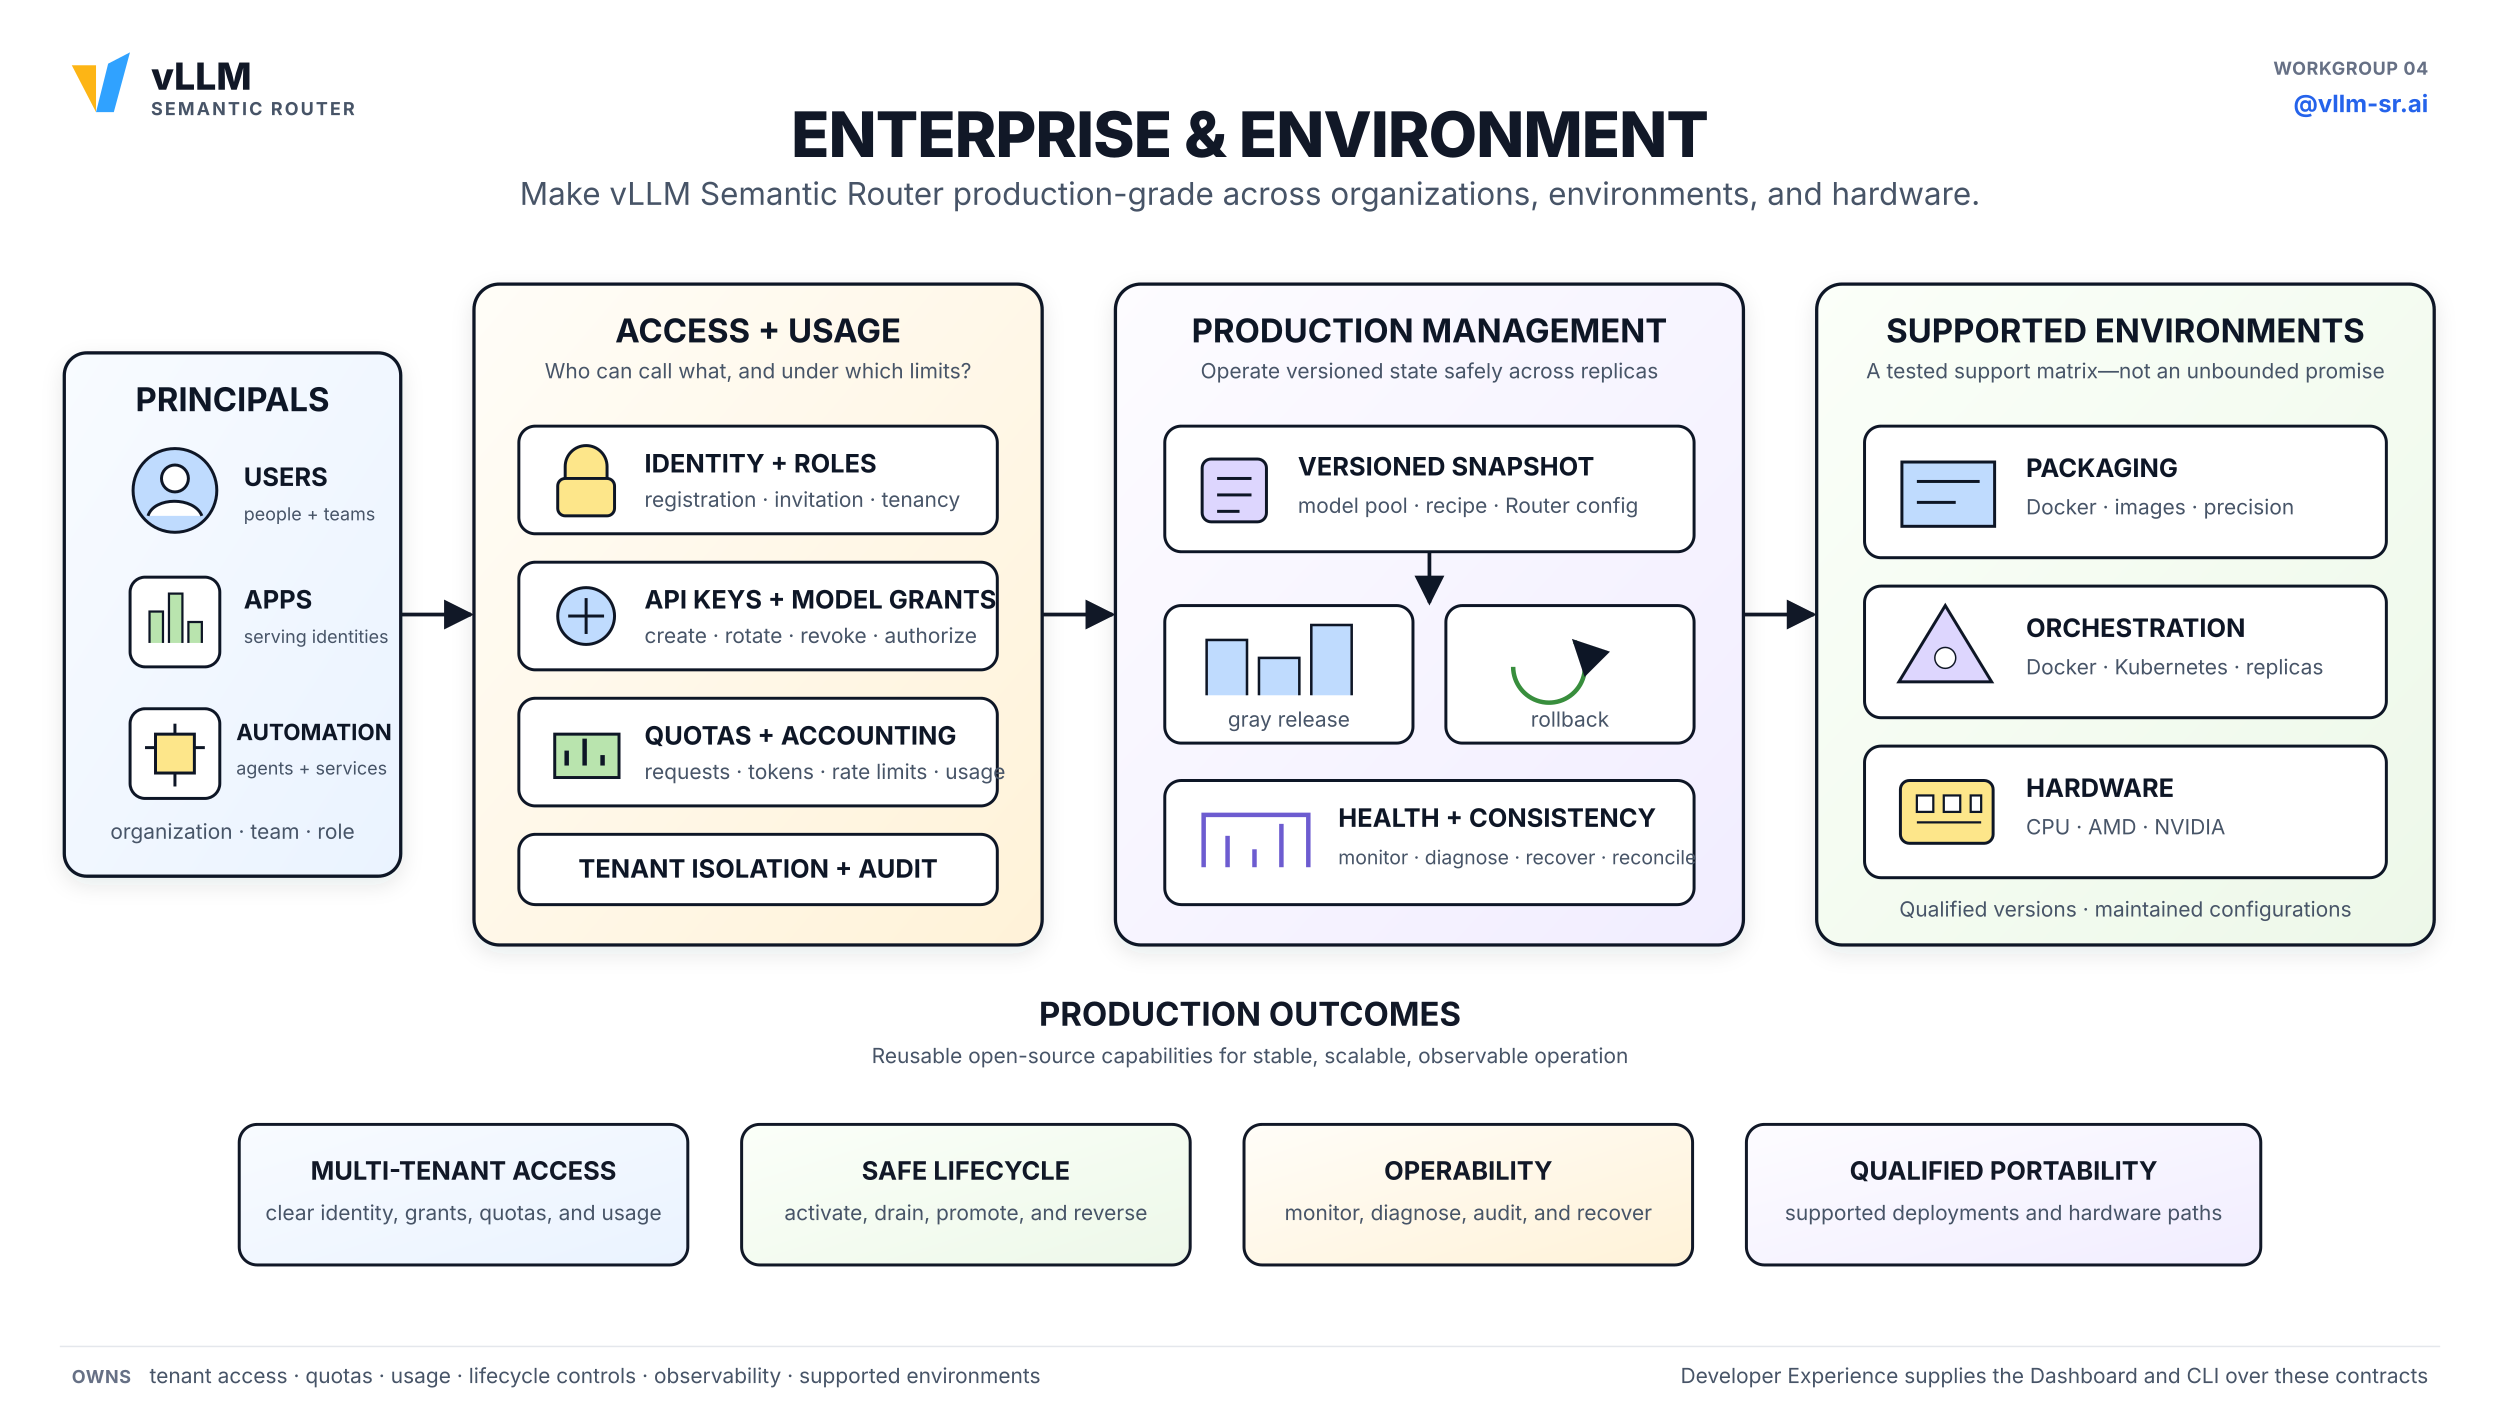
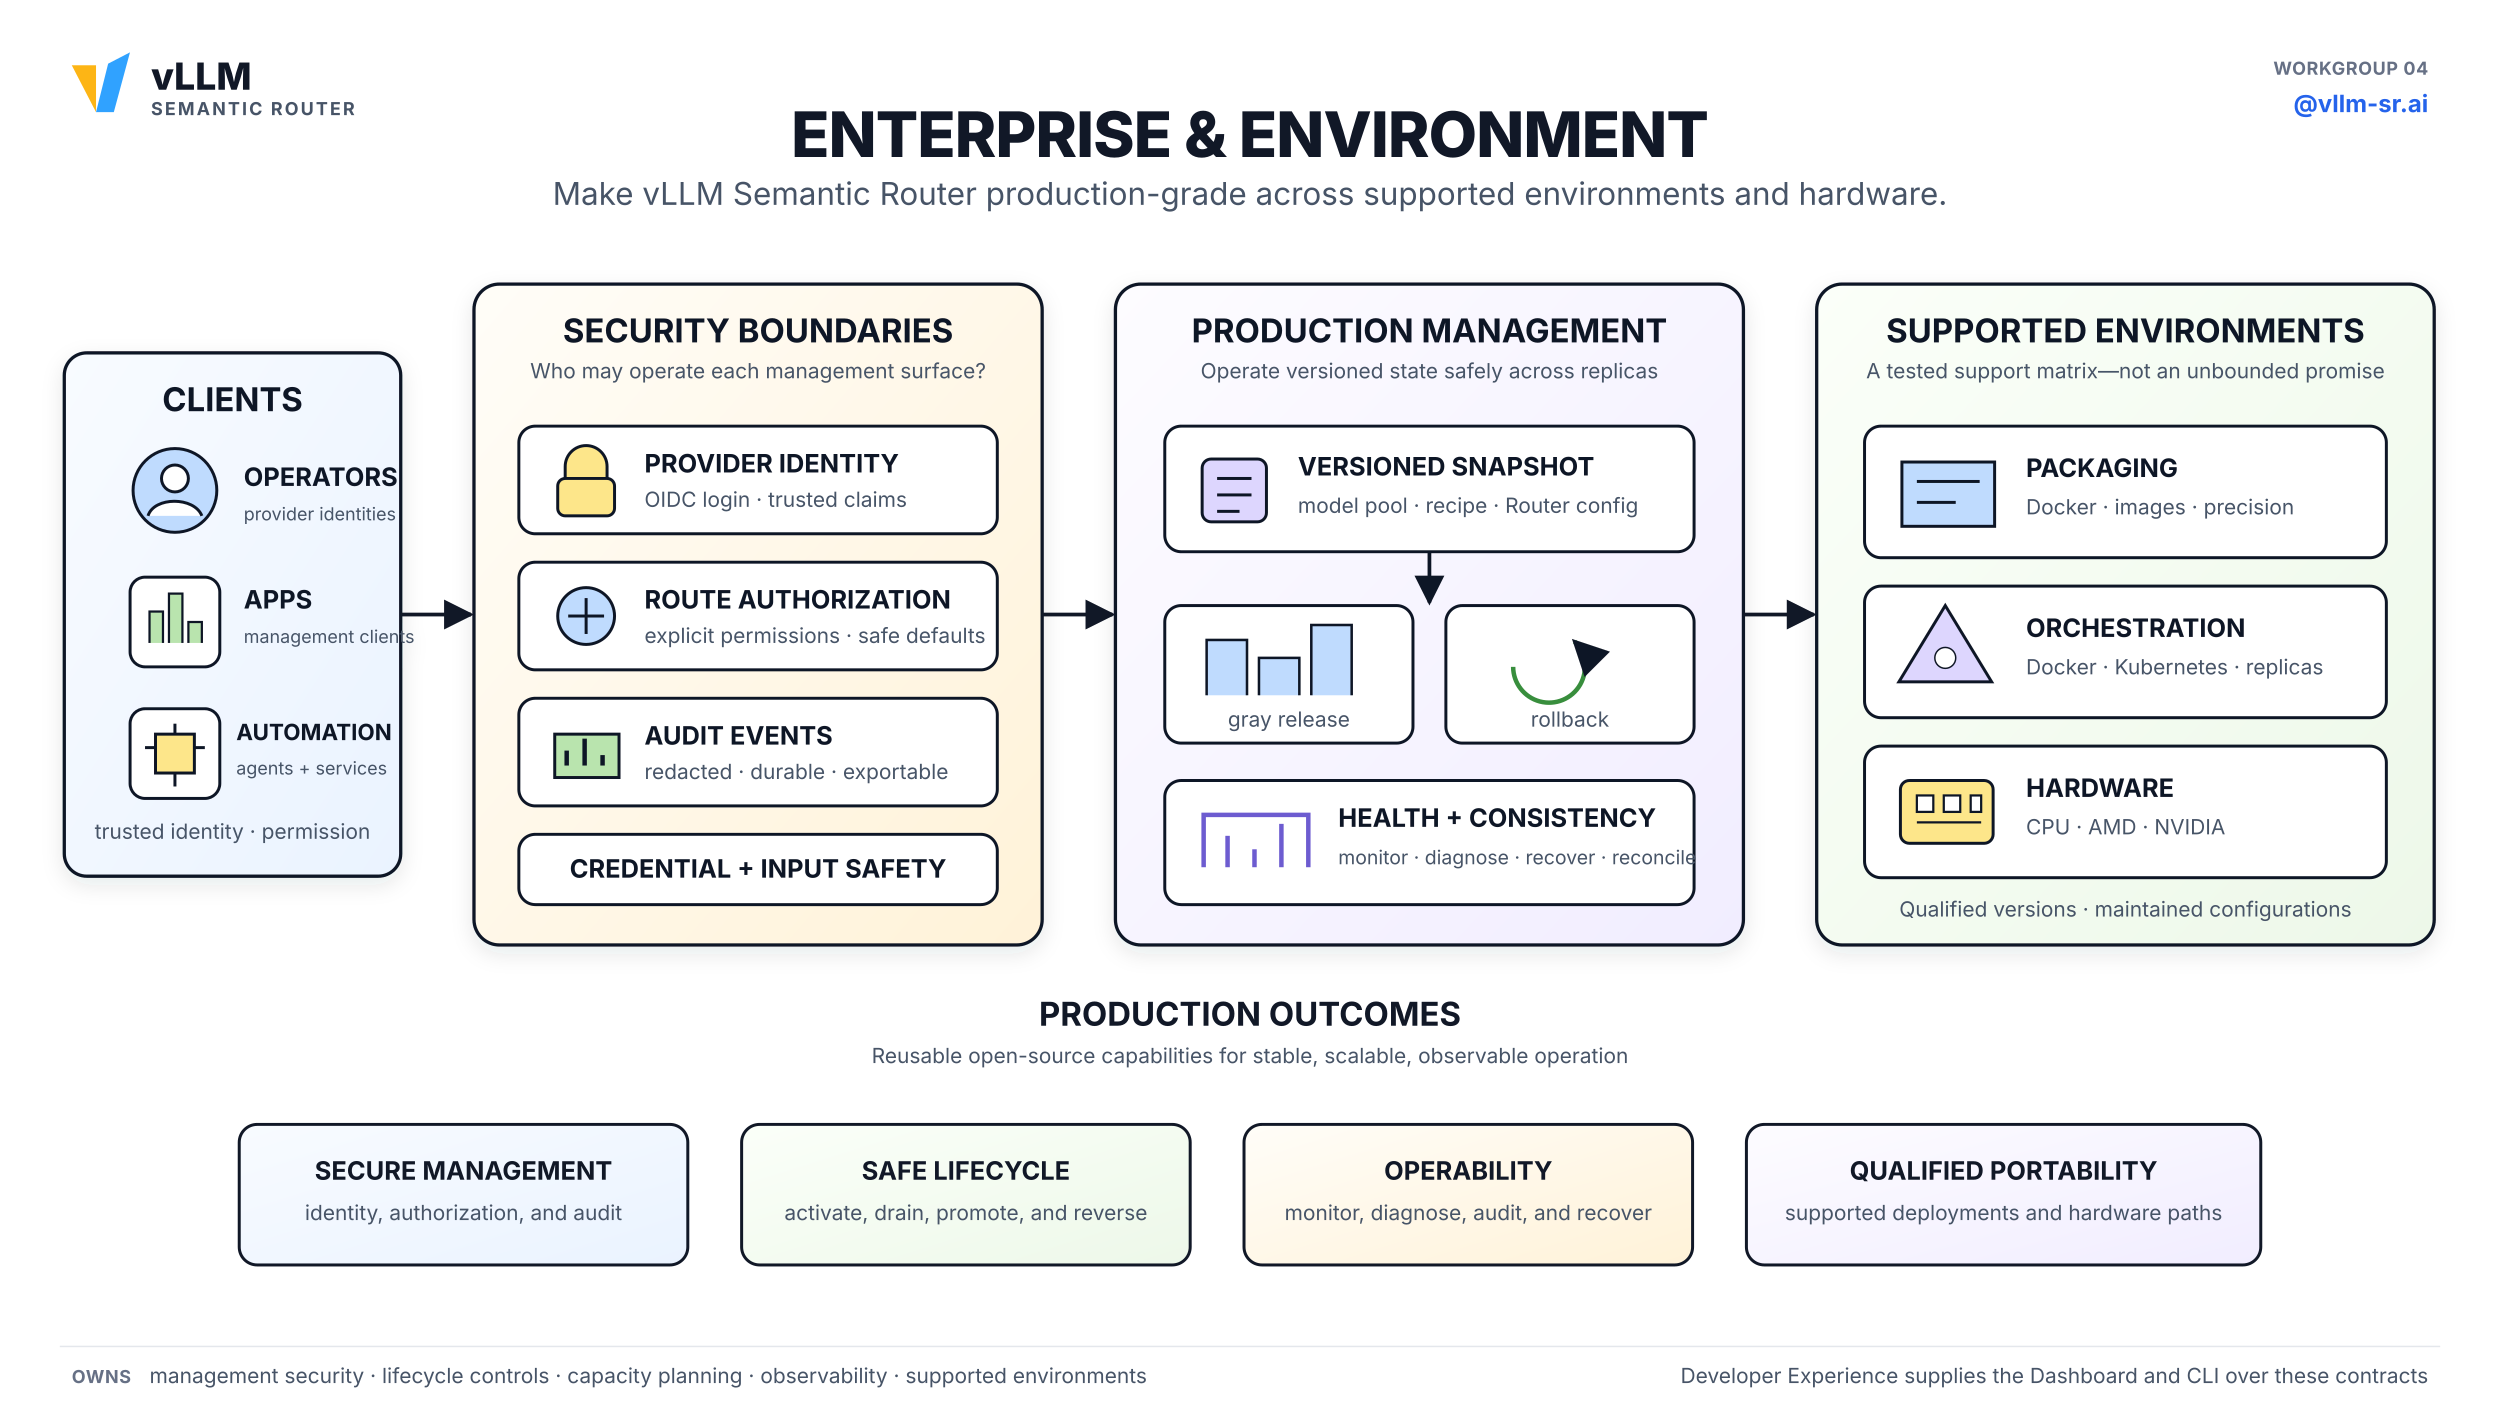
<svg xmlns="http://www.w3.org/2000/svg" width="1672" height="941" viewBox="0 0 1672 941" role="img" aria-labelledby="title desc">
  <defs>
    <linearGradient id="blue" x1="0" y1="0" x2="1" y2="1">
      <stop stop-color="#f8fbff" />
      <stop offset="1" stop-color="#eaf3ff" />
    </linearGradient>
    <linearGradient id="green" x1="0" y1="0" x2="1" y2="1">
      <stop stop-color="#fbfff9" />
      <stop offset="1" stop-color="#edf8e9" />
    </linearGradient>
    <linearGradient id="amber" x1="0" y1="0" x2="1" y2="1">
      <stop stop-color="#fffdf8" />
      <stop offset="1" stop-color="#fff2d8" />
    </linearGradient>
    <linearGradient id="violet" x1="0" y1="0" x2="1" y2="1">
      <stop stop-color="#fdfcff" />
      <stop offset="1" stop-color="#f1edff" />
    </linearGradient>
    <filter id="shadow" x="-20%" y="-20%" width="140%" height="140%">
      <feDropShadow dx="0" dy="5" stdDeviation="7" flood-color="#1d2939" flood-opacity=".10" />
    </filter>
    <marker id="arrow" viewBox="0 0 10 10" refX="9" refY="5" markerWidth="8" markerHeight="8" orient="auto">
      <path d="M0 0l10 5-10 5z" fill="#111827" />
    </marker>
    <style>.s{font-family:Inter,ui-sans-serif,-apple-system,BlinkMacSystemFont,"Segoe UI",Arial,sans-serif}.t{font-size:42px;font-weight:760;fill:#111827;letter-spacing:-.6px}.sub{font-size:21px;fill:#475467}.pt{font-size:22px;font-weight:750;fill:#111827}.st{font-size:17px;font-weight:750;fill:#111827}.b{font-size:16px;fill:#344054}.sm{font-size:14px;fill:#475467}.tiny{font-size:12px;font-weight:650;fill:#667085;letter-spacing:.4px}.card{stroke:#111827;stroke-width:2.2}.line{fill:none;stroke:#111827;stroke-width:2.5;marker-end:url(#arrow)}</style>
  </defs>
  <rect width="1672" height="941" fill="#fff" />
  <g class="s" transform="translate(48 35)">
    <path d="M0 8.65h16.22V40L0 8.65z" fill="#FDB515" />
    <path d="M24.33 7.57L38.93 0 28.12 40H16.22l8.11-32.43z" fill="#30A2FF" />
    <text x="53" y="25" font-size="25" font-weight="780" fill="#111827">vLLM</text>
    <text x="53" y="42" font-size="12" font-weight="720" letter-spacing="1.4" fill="#475467">SEMANTIC ROUTER</text>
  </g>
  <g class="s" text-anchor="end">
    <text x="1624" y="50" class="tiny">WORKGROUP 04</text>
    <text x="1624" y="75" font-size="16" font-weight="650" fill="#2563eb">@vllm-sr.ai</text>
  </g>
  <g class="s" text-anchor="middle">
    <text x="836" y="105" class="t">ENTERPRISE &amp; ENVIRONMENT</text>
-     <text x="836" y="137" class="sub">Make vLLM Semantic Router production-grade across organizations, environments, and hardware.</text>
+     <text x="836" y="137" class="sub">Make vLLM Semantic Router production-grade across supported environments and hardware.</text>
  </g>
  <g class="s" filter="url(#shadow)">
    <rect x="43" y="236" width="225" height="350" rx="15" fill="url(#blue)" class="card" />
-     <text x="155.5" y="275" text-anchor="middle" class="pt">PRINCIPALS</text>
+     <text x="155.5" y="275" text-anchor="middle" class="pt">CLIENTS</text>
    <circle cx="117" cy="328" r="28" fill="#bfdbfe" stroke="#111827" stroke-width="2" />
    <circle cx="117" cy="320" r="9" fill="#fff" stroke="#111827" stroke-width="2" />
    <path d="M99 345c4-13 31-13 36 0" fill="#fff" stroke="#111827" stroke-width="2" />
-     <text x="163" y="325" class="st">USERS</text>
-     <text x="163" y="348" font-size="12" fill="#475467">people + teams</text>
+     <text x="163" y="325" class="st">OPERATORS</text>
+     <text x="163" y="348" font-size="12" fill="#475467">provider identities</text>
    <rect x="87" y="386" width="60" height="60" rx="10" fill="#fff" stroke="#111827" stroke-width="2" />
    <path d="M100 430v-21h9v21M113 430v-33h9v33M126 430v-14h9v14" fill="#b9e4ae" stroke="#111827" stroke-width="1.5" />
    <text x="163" y="407" class="st">APPS</text>
-     <text x="163" y="430" font-size="12" fill="#475467">serving identities</text>
+     <text x="163" y="430" font-size="12" fill="#475467">management clients</text>
    <rect x="87" y="474" width="60" height="60" rx="10" fill="#fff" stroke="#111827" stroke-width="2" />
    <path d="M104 491h26v26h-26zM97 500h7M130 500h7M117 484v7M117 517v9" fill="#fde68a" stroke="#111827" stroke-width="2" />
    <text x="158" y="495" font-size="15" font-weight="750" fill="#111827">AUTOMATION</text>
    <text x="158" y="518" font-size="12" fill="#475467">agents + services</text>
-     <text x="155.5" y="561" text-anchor="middle" class="sm">organization · team · role</text>
+     <text x="155.5" y="561" text-anchor="middle" class="sm">trusted identity · permission</text>
  </g>
  <path d="M268 411h47" class="line" />
  <g class="s" filter="url(#shadow)">
    <rect x="317" y="190" width="380" height="442" rx="17" fill="url(#amber)" class="card" />
-     <text x="507" y="229" text-anchor="middle" class="pt">ACCESS + USAGE</text>
-     <text x="507" y="253" text-anchor="middle" class="sm">Who can call what, and under which limits?</text>
+     <text x="507" y="229" text-anchor="middle" class="pt">SECURITY BOUNDARIES</text>
+     <text x="507" y="253" text-anchor="middle" class="sm">Who may operate each management surface?</text>
    <rect x="347" y="285" width="320" height="72" rx="11" fill="#fff" stroke="#111827" stroke-width="2" />
    <path d="M378 312a14 14 0 0128 0v10h-28z" fill="#fde68a" stroke="#111827" stroke-width="2" />
    <rect x="373" y="320" width="38" height="25" rx="5" fill="#fde68a" stroke="#111827" stroke-width="2" />
-     <text x="431" y="316" class="st">IDENTITY + ROLES</text>
-     <text x="431" y="339" class="sm">registration · invitation · tenancy</text>
+     <text x="431" y="316" class="st">PROVIDER IDENTITY</text>
+     <text x="431" y="339" class="sm">OIDC login · trusted claims</text>
    <rect x="347" y="376" width="320" height="72" rx="11" fill="#fff" stroke="#111827" stroke-width="2" />
    <circle cx="392" cy="412" r="19" fill="#bfdbfe" stroke="#111827" stroke-width="2" />
    <path d="M392 400v24M380 412h24" stroke="#111827" stroke-width="2" />
-     <text x="431" y="407" class="st">API KEYS + MODEL GRANTS</text>
-     <text x="431" y="430" class="sm">create · rotate · revoke · authorize</text>
+     <text x="431" y="407" class="st">ROUTE AUTHORIZATION</text>
+     <text x="431" y="430" class="sm">explicit permissions · safe defaults</text>
    <rect x="347" y="467" width="320" height="72" rx="11" fill="#fff" stroke="#111827" stroke-width="2" />
    <path d="M371 520h43v-29h-43z" fill="#b9e4ae" stroke="#111827" stroke-width="2" />
    <path d="M379 512v-10M391 512v-18M403 512v-7" stroke="#111827" stroke-width="3" />
-     <text x="431" y="498" class="st">QUOTAS + ACCOUNTING</text>
-     <text x="431" y="521" class="sm">requests · tokens · rate limits · usage</text>
+     <text x="431" y="498" class="st">AUDIT EVENTS</text>
+     <text x="431" y="521" class="sm">redacted · durable · exportable</text>
    <rect x="347" y="558" width="320" height="47" rx="11" fill="#fff" stroke="#111827" stroke-width="2" />
-     <text x="507" y="587" text-anchor="middle" class="st">TENANT ISOLATION + AUDIT</text>
+     <text x="507" y="587" text-anchor="middle" class="st">CREDENTIAL + INPUT SAFETY</text>
  </g>
  <path d="M697 411h47" class="line" />
  <g class="s" filter="url(#shadow)">
    <rect x="746" y="190" width="420" height="442" rx="17" fill="url(#violet)" class="card" />
    <text x="956" y="229" text-anchor="middle" class="pt">PRODUCTION MANAGEMENT</text>
    <text x="956" y="253" text-anchor="middle" class="sm">Operate versioned state safely across replicas</text>
    <rect x="779" y="285" width="354" height="84" rx="11" fill="#fff" stroke="#111827" stroke-width="2" />
    <rect x="804" y="307" width="43" height="42" rx="6" fill="#ddd6fe" stroke="#111827" stroke-width="2" />
    <path d="M814 320h23M814 331h23M814 342h15" stroke="#111827" stroke-width="2" />
    <text x="868" y="318" class="st">VERSIONED SNAPSHOT</text>
    <text x="868" y="343" class="sm">model pool · recipe · Router config</text>
    <path d="M956 369v34" class="line" />
    <rect x="779" y="405" width="166" height="92" rx="11" fill="#fff" stroke="#111827" stroke-width="2" />
    <path d="M807 465v-37h27v37M842 465v-25h27v25M877 465v-47h27v47" fill="#bfdbfe" stroke="#111827" stroke-width="1.7" />
    <text x="862" y="486" text-anchor="middle" class="sm">gray release</text>
    <rect x="967" y="405" width="166" height="92" rx="11" fill="#fff" stroke="#111827" stroke-width="2" />
    <path d="M1012 446a24 24 0 1041-17" fill="none" stroke="#388e3c" stroke-width="3" marker-end="url(#arrow)" />
    <text x="1050" y="486" text-anchor="middle" class="sm">rollback</text>
    <rect x="779" y="522" width="354" height="83" rx="11" fill="#fff" stroke="#111827" stroke-width="2" />
    <path d="M805 580v-35h70v35M821 580v-21M839 580v-12M857 580v-29" fill="none" stroke="#6d5bd0" stroke-width="3" />
    <text x="895" y="553" class="st">HEALTH + CONSISTENCY</text>
    <text x="895" y="578" font-size="13" fill="#475467">monitor · diagnose · recover · reconcile</text>
  </g>
  <path d="M1166 411h47" class="line" />
  <g class="s" filter="url(#shadow)">
    <rect x="1215" y="190" width="413" height="442" rx="17" fill="url(#green)" class="card" />
    <text x="1421.5" y="229" text-anchor="middle" class="pt">SUPPORTED ENVIRONMENTS</text>
    <text x="1421.5" y="253" text-anchor="middle" class="sm">A tested support matrix—not an unbounded promise</text>
    <rect x="1247" y="285" width="349" height="88" rx="11" fill="#fff" stroke="#111827" stroke-width="2" />
    <path d="M1272 309h62v43h-62z" fill="#bfdbfe" stroke="#111827" stroke-width="2" />
    <path d="M1282 322h42M1282 336h26" stroke="#111827" stroke-width="2" />
    <text x="1355" y="319" class="st">PACKAGING</text>
    <text x="1355" y="344" class="sm">Docker · images · precision</text>
    <rect x="1247" y="392" width="349" height="88" rx="11" fill="#fff" stroke="#111827" stroke-width="2" />
    <path d="M1270 456l31-51 31 51z" fill="#ddd6fe" stroke="#111827" stroke-width="2" />
    <circle cx="1301" cy="440" r="7" fill="#fff" stroke="#111827" />
    <text x="1355" y="426" class="st">ORCHESTRATION</text>
    <text x="1355" y="451" class="sm">Docker · Kubernetes · replicas</text>
    <rect x="1247" y="499" width="349" height="88" rx="11" fill="#fff" stroke="#111827" stroke-width="2" />
    <rect x="1271" y="522" width="62" height="42" rx="6" fill="#fde68a" stroke="#111827" stroke-width="2" />
    <path d="M1282 532h11v11h-11zM1300 532h11v11h-11zM1318 532h7v11h-7zM1282 550h43" fill="#fff" stroke="#111827" stroke-width="1.5" />
    <text x="1355" y="533" class="st">HARDWARE</text>
    <text x="1355" y="558" class="sm">CPU · AMD · NVIDIA</text>
    <text x="1421.5" y="613" text-anchor="middle" class="sm">Qualified versions · maintained configurations</text>
  </g>
  <g class="s">
    <text x="836" y="686" text-anchor="middle" class="pt">PRODUCTION OUTCOMES</text>
    <text x="836" y="711" text-anchor="middle" class="sm">Reusable open-source capabilities for stable, scalable, observable operation</text>
    <rect x="160" y="752" width="300" height="94" rx="12" fill="url(#blue)" stroke="#111827" stroke-width="2" />
-     <text x="310" y="789" text-anchor="middle" class="st">MULTI-TENANT ACCESS</text>
-     <text x="310" y="816" text-anchor="middle" class="sm">clear identity, grants, quotas, and usage</text>
+     <text x="310" y="789" text-anchor="middle" class="st">SECURE MANAGEMENT</text>
+     <text x="310" y="816" text-anchor="middle" class="sm">identity, authorization, and audit</text>
    <rect x="496" y="752" width="300" height="94" rx="12" fill="url(#green)" stroke="#111827" stroke-width="2" />
    <text x="646" y="789" text-anchor="middle" class="st">SAFE LIFECYCLE</text>
    <text x="646" y="816" text-anchor="middle" class="sm">activate, drain, promote, and reverse</text>
    <rect x="832" y="752" width="300" height="94" rx="12" fill="url(#amber)" stroke="#111827" stroke-width="2" />
    <text x="982" y="789" text-anchor="middle" class="st">OPERABILITY</text>
    <text x="982" y="816" text-anchor="middle" class="sm">monitor, diagnose, audit, and recover</text>
    <rect x="1168" y="752" width="344" height="94" rx="12" fill="url(#violet)" stroke="#111827" stroke-width="2" />
    <text x="1340" y="789" text-anchor="middle" class="st">QUALIFIED PORTABILITY</text>
    <text x="1340" y="816" text-anchor="middle" class="sm">supported deployments and hardware paths</text>
  </g>
  <g class="s">
    <rect x="40" y="900" width="1592" height="1" fill="#e4e7ec" />
    <text x="48" y="925" class="tiny">OWNS</text>
-     <text x="100" y="925" class="sm">tenant access · quotas · usage · lifecycle controls · observability · supported environments</text>
+     <text x="100" y="925" class="sm">management security · lifecycle controls · capacity planning · observability · supported environments</text>
    <text x="1624" y="925" text-anchor="end" class="sm">Developer Experience supplies the Dashboard and CLI over these contracts</text>
  </g>
</svg>
